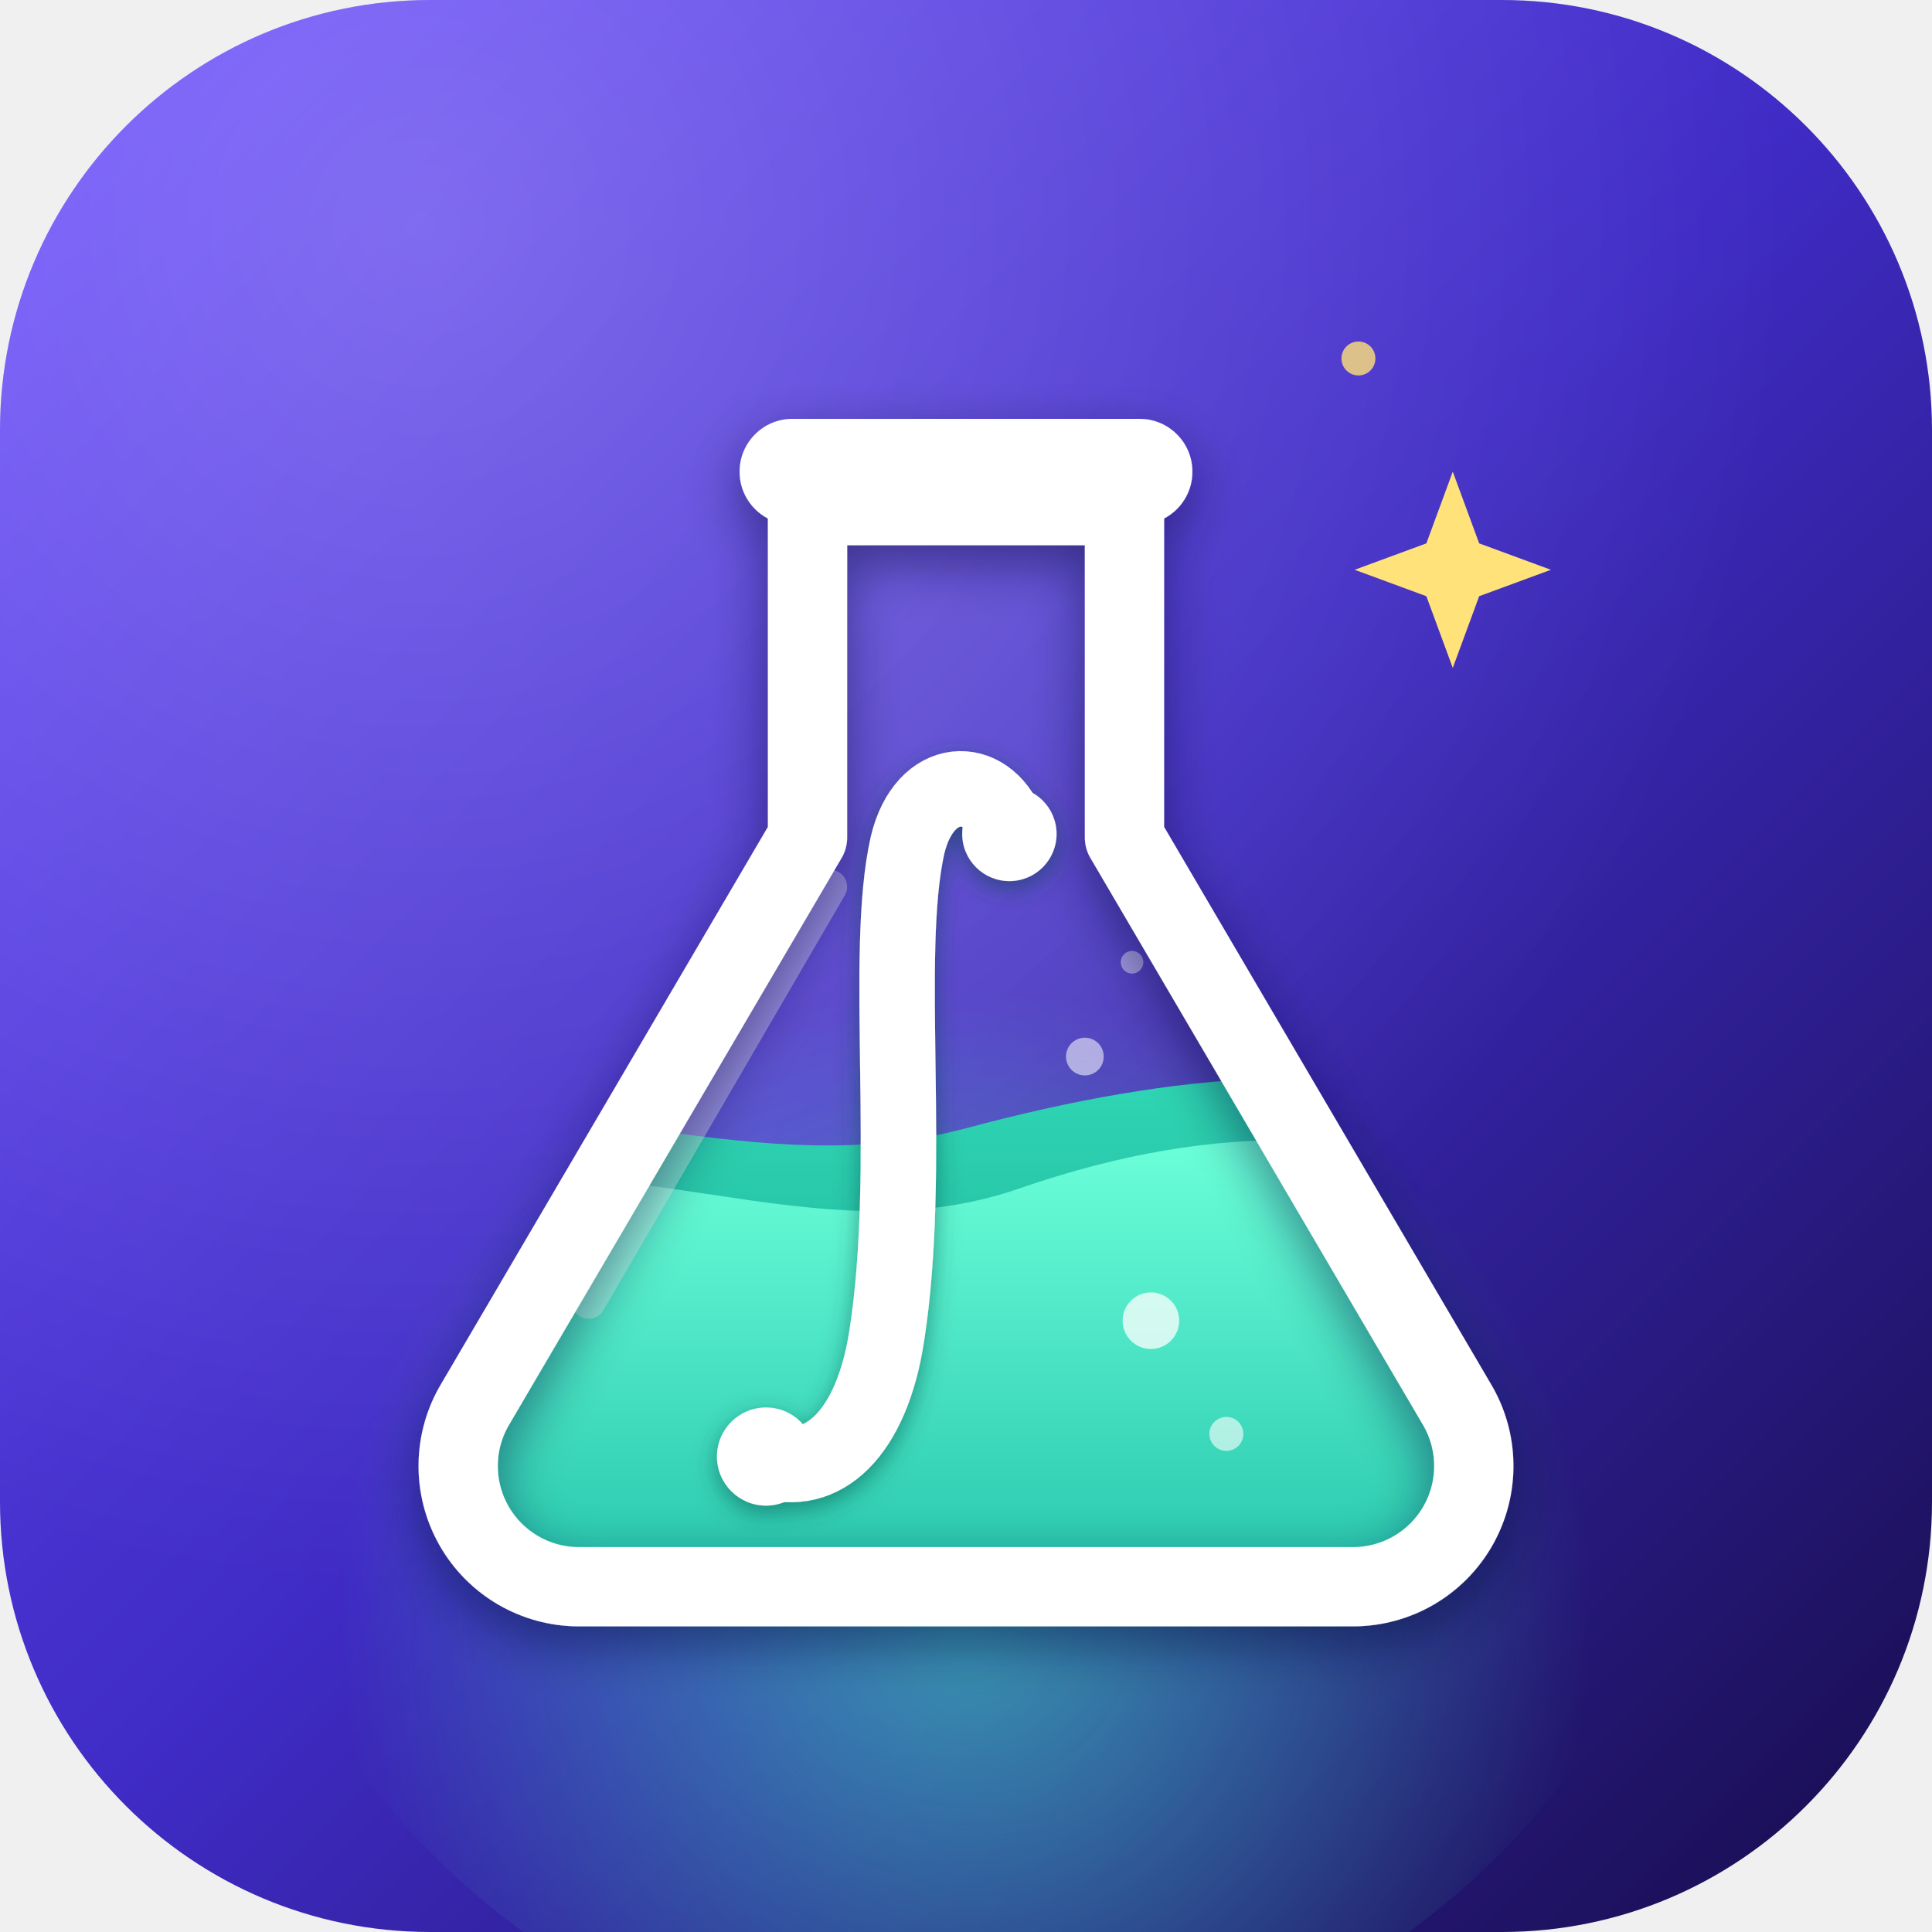
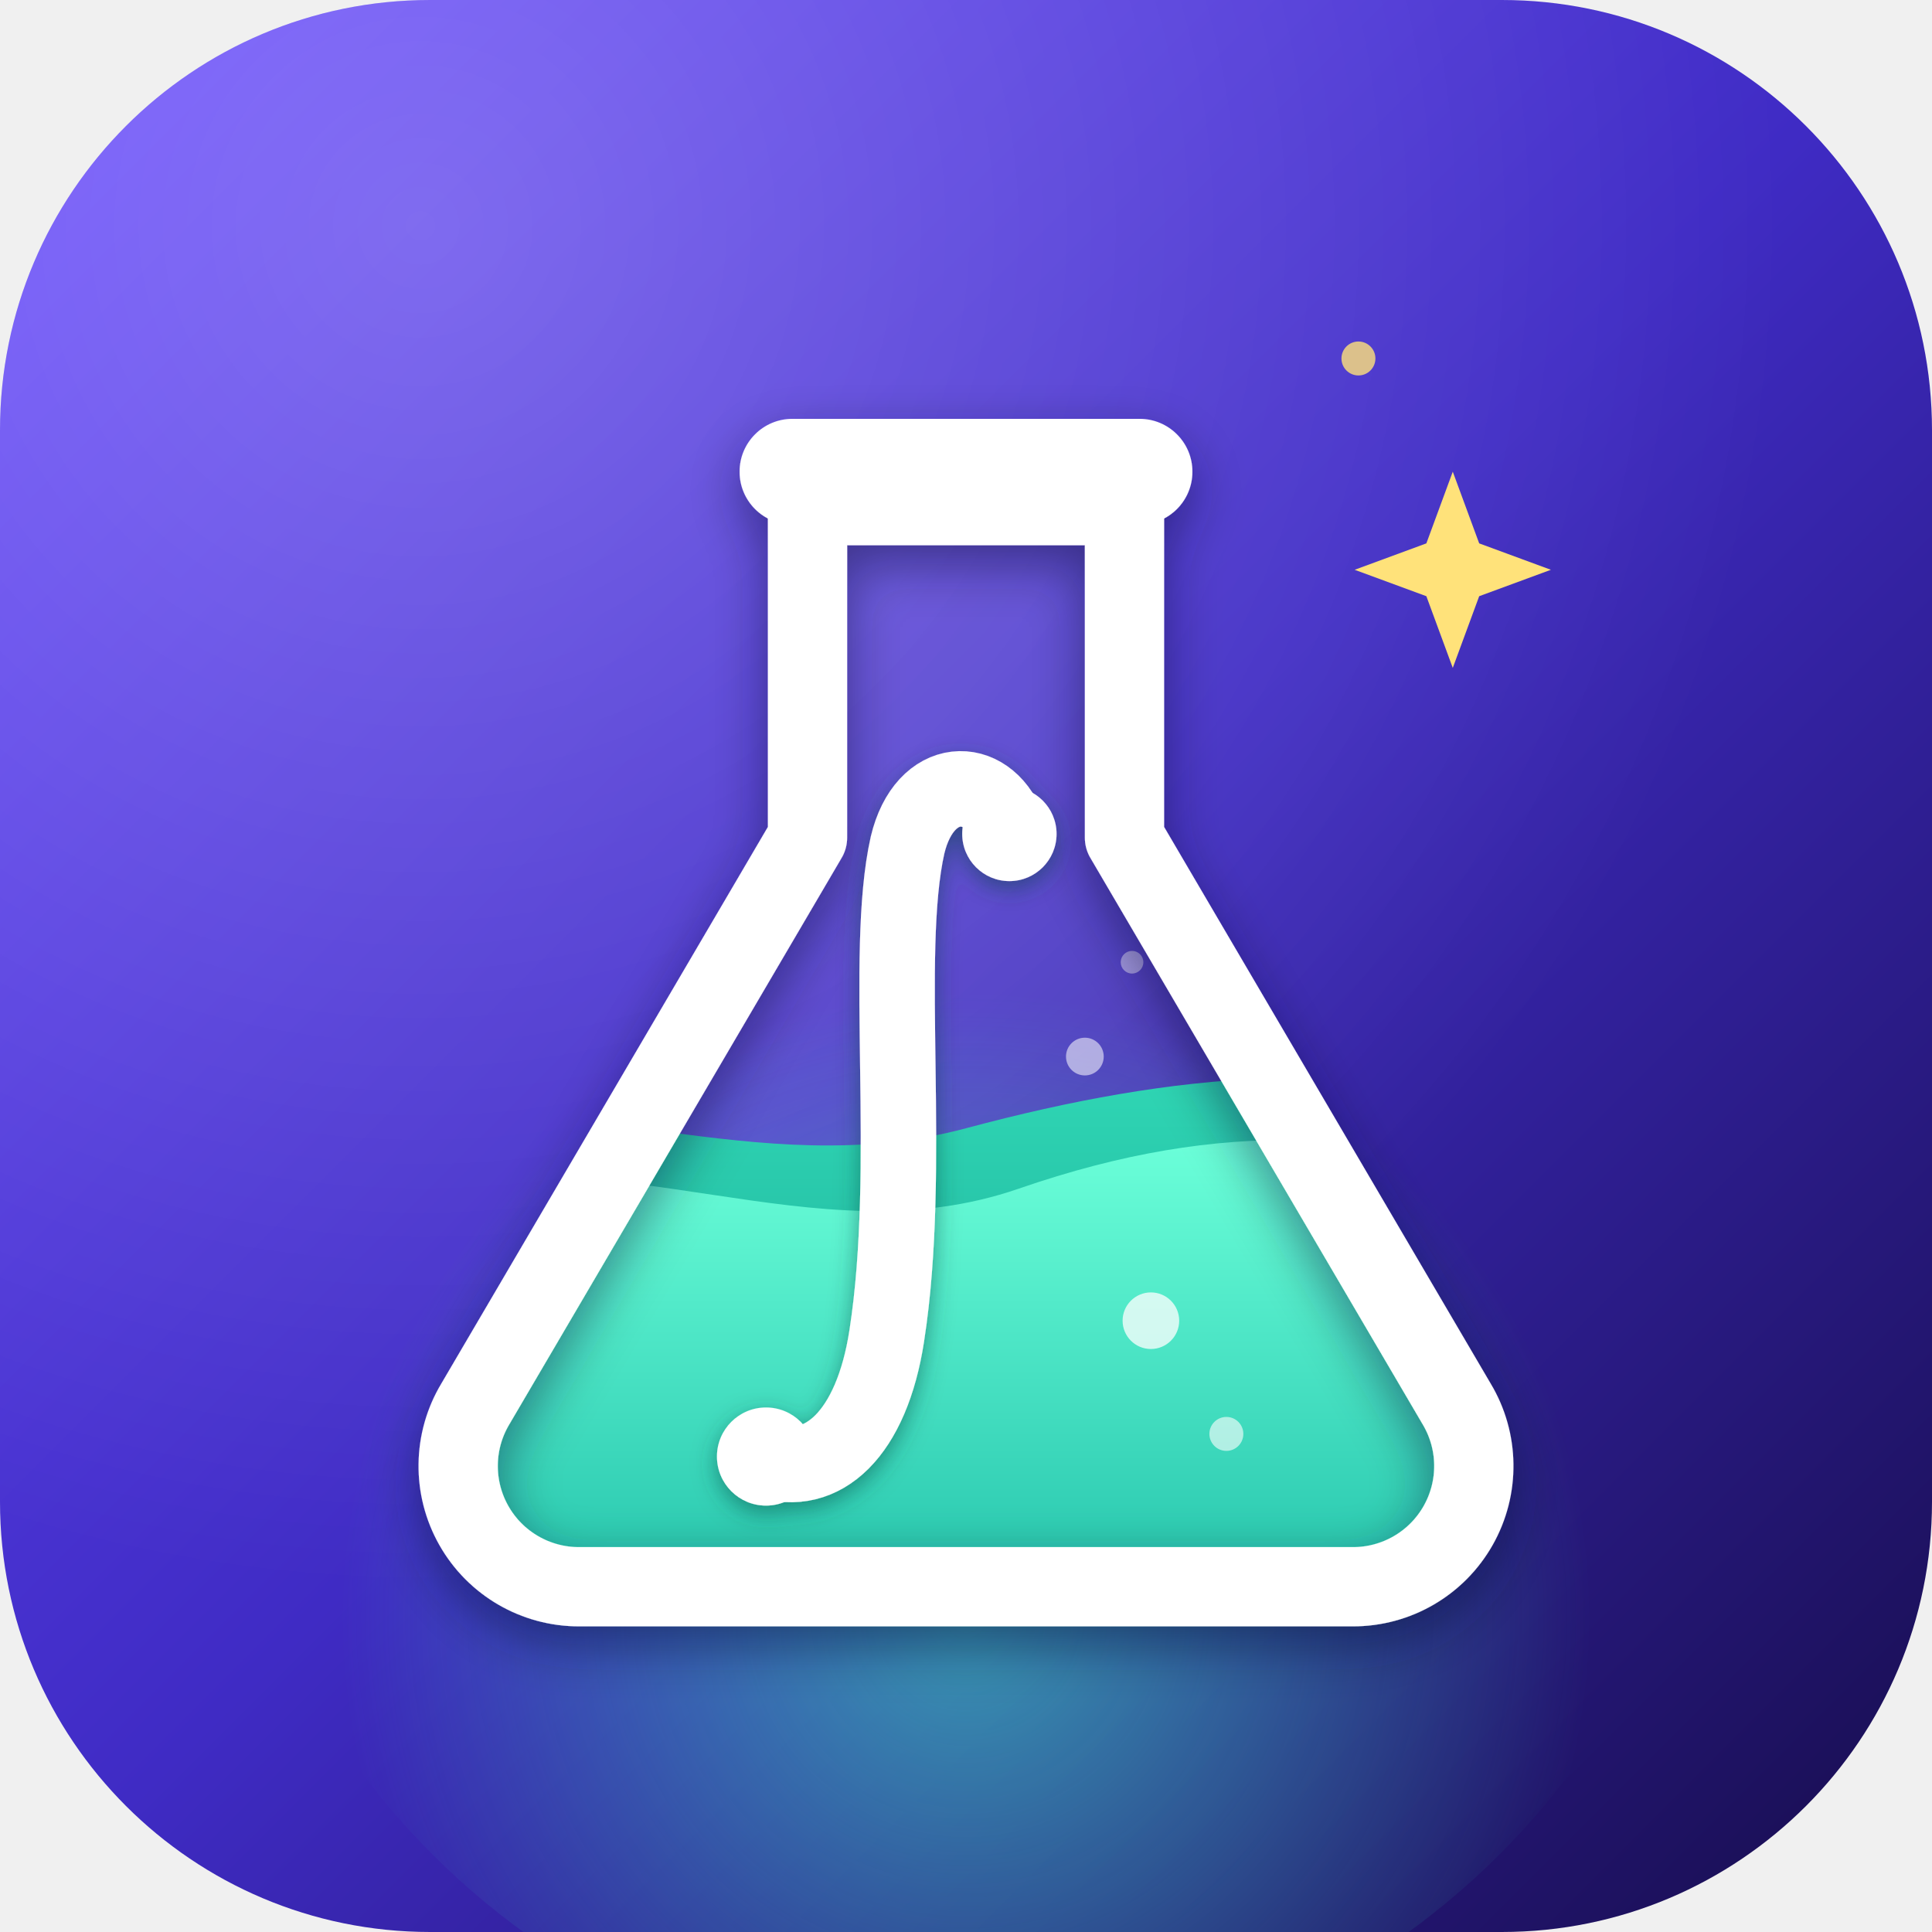
<svg xmlns="http://www.w3.org/2000/svg" viewBox="0 0 1024 1024">
  <defs>
    <clipPath id="rr">
      <rect width="1024" height="1024" rx="228" />
    </clipPath>
    <linearGradient id="bg" x1="0" y1="0" x2="1" y2="1">
      <stop offset="0" stop-color="#6a4dff" />
      <stop offset=".5" stop-color="#3f2bc4" />
      <stop offset="1" stop-color="#160c4a" />
    </linearGradient>
    <radialGradient id="light" cx=".22" cy=".12" r=".7">
      <stop offset="0" stop-color="#ffffff" stop-opacity=".22" />
      <stop offset="1" stop-color="#ffffff" stop-opacity="0" />
    </radialGradient>
    <radialGradient id="glow" cx=".5" cy=".7" r=".42">
      <stop offset="0" stop-color="#3ff5c8" stop-opacity=".55" />
      <stop offset="1" stop-color="#3ff5c8" stop-opacity="0" />
    </radialGradient>
    <linearGradient id="liqB" x1="0" y1="0" x2="0" y2="1">
      <stop offset="0" stop-color="#2fd6b4" />
      <stop offset="1" stop-color="#0f8f86" />
    </linearGradient>
    <linearGradient id="liqF" x1="0" y1="0" x2="0" y2="1">
      <stop offset="0" stop-color="#6bffd9" />
      <stop offset="1" stop-color="#16b8a3" />
    </linearGradient>
    <filter id="sh" x="-20%" y="-20%" width="140%" height="140%">
      <feDropShadow dx="0" dy="10" stdDeviation="14" flood-color="#0a0630" flood-opacity=".45" />
    </filter>
    <filter id="soft">
      <feDropShadow dx="0" dy="4" stdDeviation="6" flood-color="#06403a" flood-opacity=".5" />
    </filter>
    <clipPath id="fl">
      <path d="M428 268 h168 v176 l176 300 a64 64 0 0 1 -55 97 H307 a64 64 0 0 1 -55 -97 l176 -300 z" />
    </clipPath>
  </defs>
  <rect width="1024" height="1024" rx="228" fill="url(#bg)" />
  <rect width="1024" height="1024" rx="228" fill="url(#light)" />
  <circle cx="512" cy="700" r="400" fill="url(#glow)" clip-path="url(#rr)" />
  <path d="M428 268 h168 v176 l176 300 a64 64 0 0 1 -55 97 H307 a64 64 0 0 1 -55 -97 l176 -300 z" fill="#ffffff" fill-opacity=".08" />
  <g clip-path="url(#fl)">
    <path d="M200 600 C300 572 400 628 512 598 S720 560 830 590 V900 H200z" fill="url(#liqB)" />
    <path d="M200 632 C330 600 430 668 540 630 S730 600 830 628 V900 H200z" fill="url(#liqF)" />
    <circle cx="610" cy="700" r="15" fill="#fff" opacity=".75" />
    <circle cx="650" cy="760" r="9" fill="#fff" opacity=".6" />
    <circle cx="395" cy="770" r="11" fill="#fff" opacity=".55" />
    <circle cx="575" cy="560" r="10" fill="#fff" opacity=".55" />
    <circle cx="600" cy="510" r="6" fill="#fff" opacity=".45" />
  </g>
-   <path d="M440 470 L312 690" stroke="#fff" stroke-opacity=".35" stroke-width="18" stroke-linecap="round" />
  <g filter="url(#sh)">
    <path d="M428 268 h168 v176 l176 300 a64 64 0 0 1 -55 97 H307 a64 64 0 0 1 -55 -97 l176 -300 z" fill="none" stroke="#fff" stroke-width="42" stroke-linejoin="round" />
    <rect x="392" y="222" width="240" height="56" rx="28" fill="#fff" />
  </g>
  <g filter="url(#soft)" transform="translate(-22 18)">
    <path d="M556 420 C545 392 512 392 503 430 C490 488 506 600 492 690 C484 742 458 766 428 756" fill="none" stroke="#fff" stroke-width="40" stroke-linecap="round" />
    <circle cx="557" cy="424" r="25" fill="#fff" />
    <circle cx="428" cy="754" r="26" fill="#fff" />
  </g>
  <path d="M770 250 l14 38 l38 14 l-38 14 l-14 38 l-14 -38 l-38 -14 l38 -14 z" fill="#ffe27a" />
  <circle cx="720" cy="190" r="9" fill="#ffe27a" opacity=".8" />
</svg>
